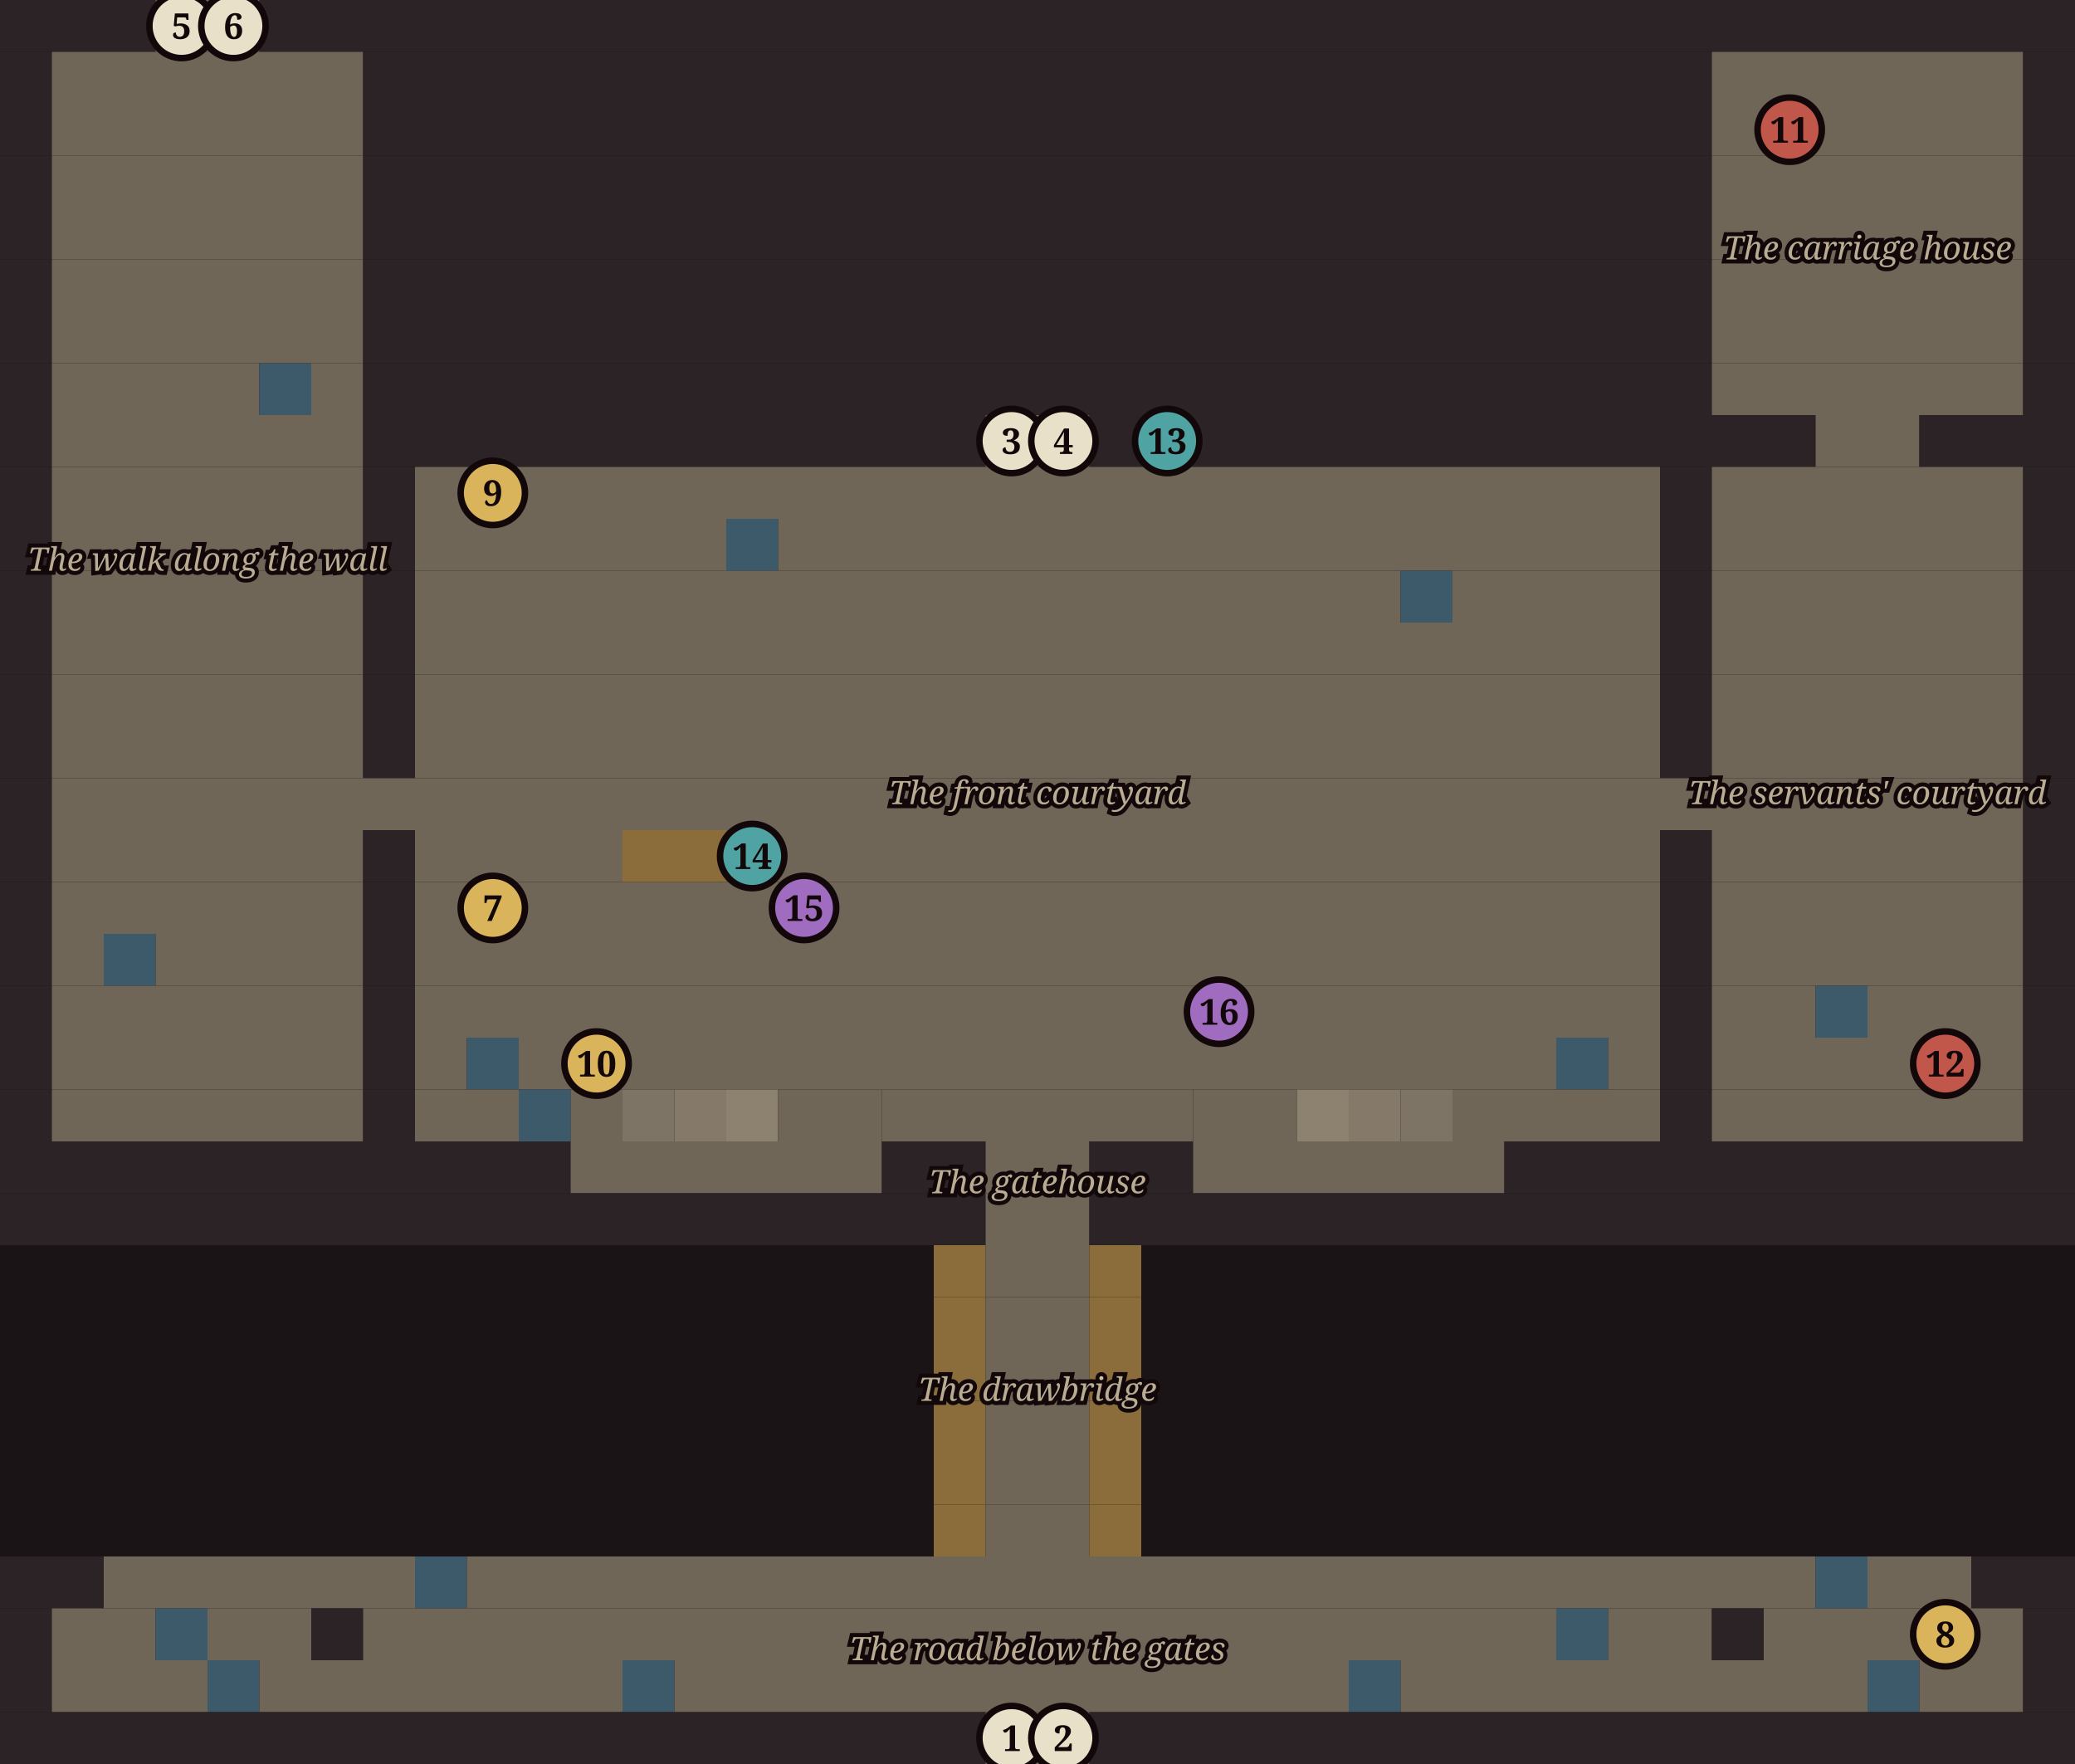
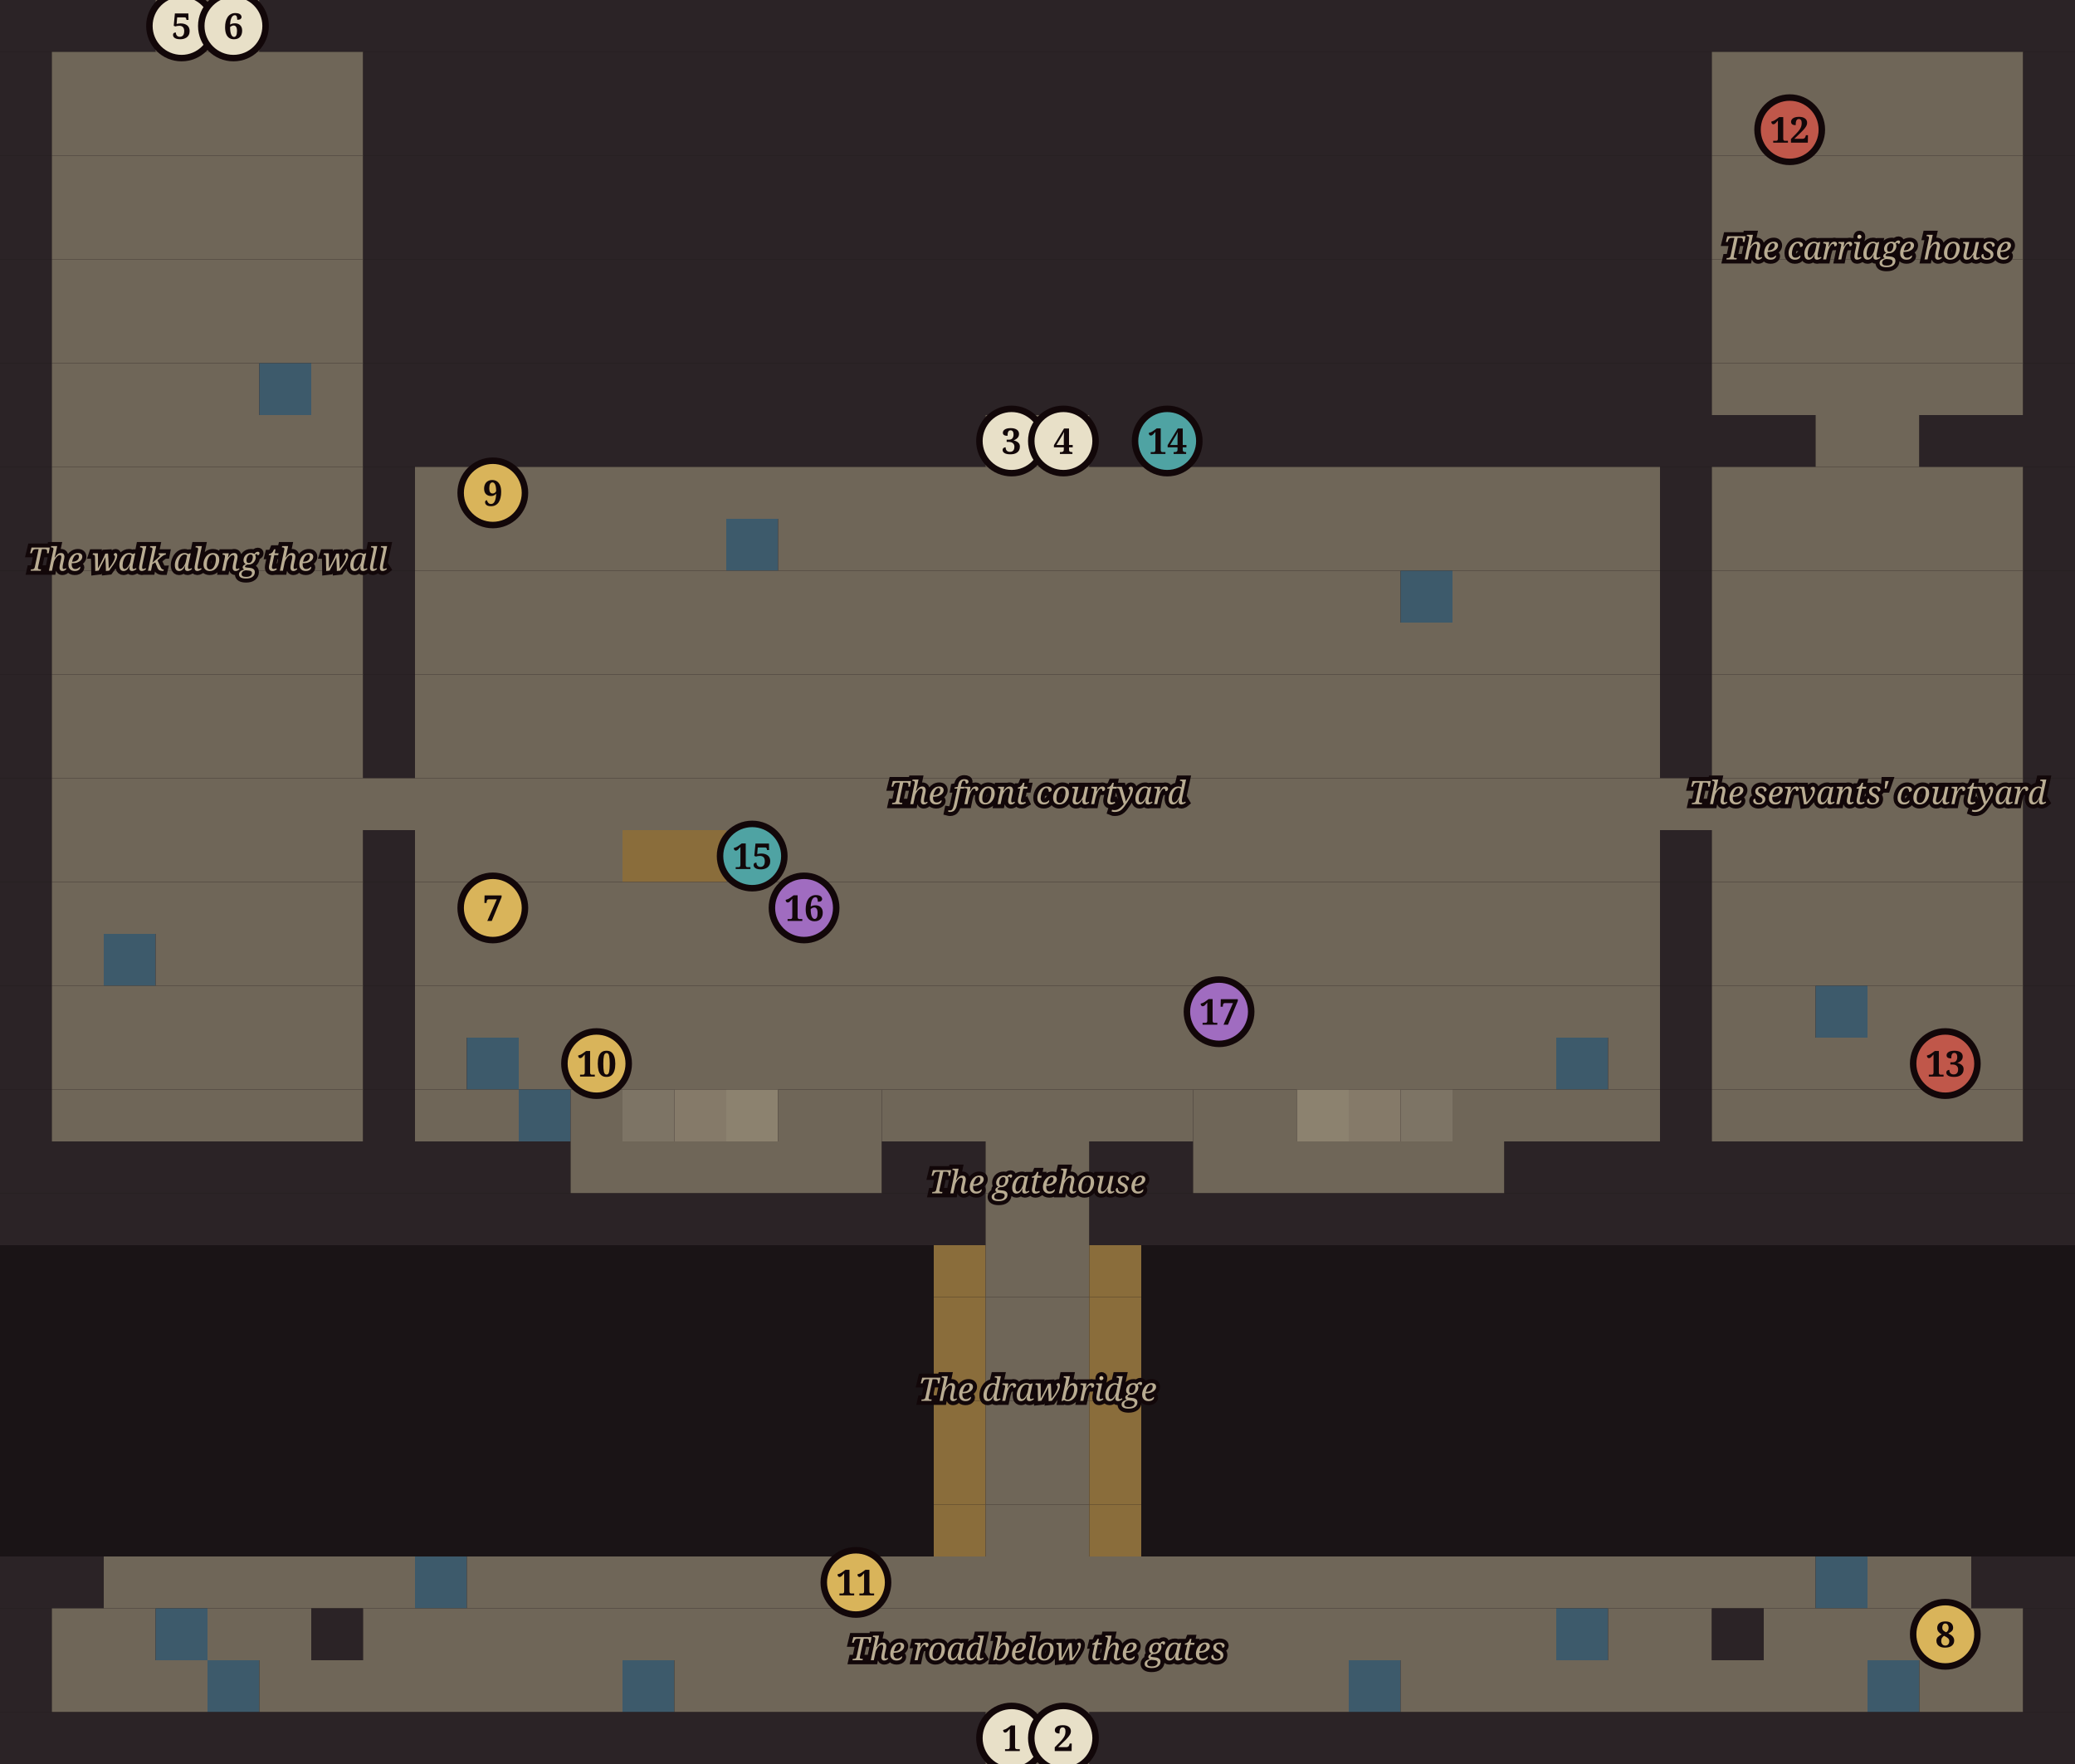
<svg xmlns="http://www.w3.org/2000/svg" viewBox="0 0 640 544" width="640" height="544" font-family="Georgia, serif">
  <rect width="640" height="544" fill="#1a1416" />
  <rect x="0" y="0" width="48" height="16" fill="#2b2326" />
  <rect x="48" y="0" width="32" height="16" fill="#6f6658" />
  <rect x="80" y="0" width="560" height="16" fill="#2b2326" />
  <rect x="0" y="16" width="16" height="16" fill="#2b2326" />
  <rect x="16" y="16" width="96" height="16" fill="#6f6658" />
  <rect x="112" y="16" width="416" height="16" fill="#2b2326" />
  <rect x="528" y="16" width="96" height="16" fill="#6f6658" />
  <rect x="624" y="16" width="16" height="16" fill="#2b2326" />
  <rect x="0" y="32" width="16" height="16" fill="#2b2326" />
  <rect x="16" y="32" width="96" height="16" fill="#6f6658" />
  <rect x="112" y="32" width="416" height="16" fill="#2b2326" />
  <rect x="528" y="32" width="96" height="16" fill="#6f6658" />
  <rect x="624" y="32" width="16" height="16" fill="#2b2326" />
  <rect x="0" y="48" width="16" height="16" fill="#2b2326" />
  <rect x="16" y="48" width="96" height="16" fill="#6f6658" />
  <rect x="112" y="48" width="416" height="16" fill="#2b2326" />
  <rect x="528" y="48" width="96" height="16" fill="#6f6658" />
  <rect x="624" y="48" width="16" height="16" fill="#2b2326" />
  <rect x="0" y="64" width="16" height="16" fill="#2b2326" />
  <rect x="16" y="64" width="96" height="16" fill="#6f6658" />
  <rect x="112" y="64" width="416" height="16" fill="#2b2326" />
  <rect x="528" y="64" width="96" height="16" fill="#6f6658" />
  <rect x="624" y="64" width="16" height="16" fill="#2b2326" />
  <rect x="0" y="80" width="16" height="16" fill="#2b2326" />
  <rect x="16" y="80" width="96" height="16" fill="#6f6658" />
  <rect x="112" y="80" width="416" height="16" fill="#2b2326" />
  <rect x="528" y="80" width="96" height="16" fill="#6f6658" />
  <rect x="624" y="80" width="16" height="16" fill="#2b2326" />
  <rect x="0" y="96" width="16" height="16" fill="#2b2326" />
  <rect x="16" y="96" width="96" height="16" fill="#6f6658" />
  <rect x="112" y="96" width="416" height="16" fill="#2b2326" />
  <rect x="528" y="96" width="96" height="16" fill="#6f6658" />
  <rect x="624" y="96" width="16" height="16" fill="#2b2326" />
  <rect x="0" y="112" width="16" height="16" fill="#2b2326" />
  <rect x="16" y="112" width="64" height="16" fill="#6f6658" />
  <rect x="80" y="112" width="16" height="16" fill="#3d5a6b" />
  <rect x="96" y="112" width="16" height="16" fill="#6f6658" />
  <rect x="112" y="112" width="416" height="16" fill="#2b2326" />
  <rect x="528" y="112" width="96" height="16" fill="#6f6658" />
  <rect x="624" y="112" width="16" height="16" fill="#2b2326" />
  <rect x="0" y="128" width="16" height="16" fill="#2b2326" />
  <rect x="16" y="128" width="96" height="16" fill="#6f6658" />
  <rect x="112" y="128" width="192" height="16" fill="#2b2326" />
  <rect x="304" y="128" width="32" height="16" fill="#6f6658" />
  <rect x="336" y="128" width="224" height="16" fill="#2b2326" />
  <rect x="560" y="128" width="32" height="16" fill="#6f6658" />
  <rect x="592" y="128" width="48" height="16" fill="#2b2326" />
  <rect x="0" y="144" width="16" height="16" fill="#2b2326" />
  <rect x="16" y="144" width="96" height="16" fill="#6f6658" />
  <rect x="112" y="144" width="16" height="16" fill="#2b2326" />
  <rect x="128" y="144" width="384" height="16" fill="#6f6658" />
  <rect x="512" y="144" width="16" height="16" fill="#2b2326" />
  <rect x="528" y="144" width="96" height="16" fill="#6f6658" />
  <rect x="624" y="144" width="16" height="16" fill="#2b2326" />
  <rect x="0" y="160" width="16" height="16" fill="#2b2326" />
  <rect x="16" y="160" width="96" height="16" fill="#6f6658" />
  <rect x="112" y="160" width="16" height="16" fill="#2b2326" />
  <rect x="128" y="160" width="96" height="16" fill="#6f6658" />
  <rect x="224" y="160" width="16" height="16" fill="#3d5a6b" />
  <rect x="240" y="160" width="272" height="16" fill="#6f6658" />
  <rect x="512" y="160" width="16" height="16" fill="#2b2326" />
  <rect x="528" y="160" width="96" height="16" fill="#6f6658" />
  <rect x="624" y="160" width="16" height="16" fill="#2b2326" />
  <rect x="0" y="176" width="16" height="16" fill="#2b2326" />
  <rect x="16" y="176" width="96" height="16" fill="#6f6658" />
  <rect x="112" y="176" width="16" height="16" fill="#2b2326" />
  <rect x="128" y="176" width="304" height="16" fill="#6f6658" />
  <rect x="432" y="176" width="16" height="16" fill="#3d5a6b" />
  <rect x="448" y="176" width="64" height="16" fill="#6f6658" />
  <rect x="512" y="176" width="16" height="16" fill="#2b2326" />
  <rect x="528" y="176" width="96" height="16" fill="#6f6658" />
  <rect x="624" y="176" width="16" height="16" fill="#2b2326" />
  <rect x="0" y="192" width="16" height="16" fill="#2b2326" />
  <rect x="16" y="192" width="96" height="16" fill="#6f6658" />
  <rect x="112" y="192" width="16" height="16" fill="#2b2326" />
  <rect x="128" y="192" width="384" height="16" fill="#6f6658" />
  <rect x="512" y="192" width="16" height="16" fill="#2b2326" />
  <rect x="528" y="192" width="96" height="16" fill="#6f6658" />
  <rect x="624" y="192" width="16" height="16" fill="#2b2326" />
  <rect x="0" y="208" width="16" height="16" fill="#2b2326" />
  <rect x="16" y="208" width="96" height="16" fill="#6f6658" />
  <rect x="112" y="208" width="16" height="16" fill="#2b2326" />
  <rect x="128" y="208" width="384" height="16" fill="#6f6658" />
  <rect x="512" y="208" width="16" height="16" fill="#2b2326" />
  <rect x="528" y="208" width="96" height="16" fill="#6f6658" />
  <rect x="624" y="208" width="16" height="16" fill="#2b2326" />
  <rect x="0" y="224" width="16" height="16" fill="#2b2326" />
  <rect x="16" y="224" width="96" height="16" fill="#6f6658" />
  <rect x="112" y="224" width="16" height="16" fill="#2b2326" />
  <rect x="128" y="224" width="384" height="16" fill="#6f6658" />
  <rect x="512" y="224" width="16" height="16" fill="#2b2326" />
  <rect x="528" y="224" width="96" height="16" fill="#6f6658" />
  <rect x="624" y="224" width="16" height="16" fill="#2b2326" />
  <rect x="0" y="240" width="16" height="16" fill="#2b2326" />
  <rect x="16" y="240" width="608" height="16" fill="#6f6658" />
  <rect x="624" y="240" width="16" height="16" fill="#2b2326" />
  <rect x="0" y="256" width="16" height="16" fill="#2b2326" />
  <rect x="16" y="256" width="96" height="16" fill="#6f6658" />
  <rect x="112" y="256" width="16" height="16" fill="#2b2326" />
  <rect x="128" y="256" width="64" height="16" fill="#6f6658" />
  <rect x="192" y="256" width="32" height="16" fill="#8a6d3b" />
  <rect x="224" y="256" width="288" height="16" fill="#6f6658" />
  <rect x="512" y="256" width="16" height="16" fill="#2b2326" />
  <rect x="528" y="256" width="96" height="16" fill="#6f6658" />
  <rect x="624" y="256" width="16" height="16" fill="#2b2326" />
  <rect x="0" y="272" width="16" height="16" fill="#2b2326" />
  <rect x="16" y="272" width="96" height="16" fill="#6f6658" />
  <rect x="112" y="272" width="16" height="16" fill="#2b2326" />
  <rect x="128" y="272" width="384" height="16" fill="#6f6658" />
  <rect x="512" y="272" width="16" height="16" fill="#2b2326" />
  <rect x="528" y="272" width="96" height="16" fill="#6f6658" />
  <rect x="624" y="272" width="16" height="16" fill="#2b2326" />
  <rect x="0" y="288" width="16" height="16" fill="#2b2326" />
  <rect x="16" y="288" width="16" height="16" fill="#6f6658" />
  <rect x="32" y="288" width="16" height="16" fill="#3d5a6b" />
  <rect x="48" y="288" width="64" height="16" fill="#6f6658" />
  <rect x="112" y="288" width="16" height="16" fill="#2b2326" />
  <rect x="128" y="288" width="384" height="16" fill="#6f6658" />
  <rect x="512" y="288" width="16" height="16" fill="#2b2326" />
  <rect x="528" y="288" width="96" height="16" fill="#6f6658" />
  <rect x="624" y="288" width="16" height="16" fill="#2b2326" />
  <rect x="0" y="304" width="16" height="16" fill="#2b2326" />
  <rect x="16" y="304" width="96" height="16" fill="#6f6658" />
  <rect x="112" y="304" width="16" height="16" fill="#2b2326" />
  <rect x="128" y="304" width="384" height="16" fill="#6f6658" />
  <rect x="512" y="304" width="16" height="16" fill="#2b2326" />
  <rect x="528" y="304" width="32" height="16" fill="#6f6658" />
  <rect x="560" y="304" width="16" height="16" fill="#3d5a6b" />
  <rect x="576" y="304" width="48" height="16" fill="#6f6658" />
  <rect x="624" y="304" width="16" height="16" fill="#2b2326" />
  <rect x="0" y="320" width="16" height="16" fill="#2b2326" />
  <rect x="16" y="320" width="96" height="16" fill="#6f6658" />
  <rect x="112" y="320" width="16" height="16" fill="#2b2326" />
  <rect x="128" y="320" width="16" height="16" fill="#6f6658" />
  <rect x="144" y="320" width="16" height="16" fill="#3d5a6b" />
  <rect x="160" y="320" width="320" height="16" fill="#6f6658" />
  <rect x="480" y="320" width="16" height="16" fill="#3d5a6b" />
  <rect x="496" y="320" width="16" height="16" fill="#6f6658" />
  <rect x="512" y="320" width="16" height="16" fill="#2b2326" />
  <rect x="528" y="320" width="96" height="16" fill="#6f6658" />
  <rect x="624" y="320" width="16" height="16" fill="#2b2326" />
  <rect x="0" y="336" width="16" height="16" fill="#2b2326" />
  <rect x="16" y="336" width="96" height="16" fill="#6f6658" />
  <rect x="112" y="336" width="16" height="16" fill="#2b2326" />
  <rect x="128" y="336" width="32" height="16" fill="#6f6658" />
  <rect x="160" y="336" width="16" height="16" fill="#3d5a6b" />
  <rect x="176" y="336" width="16" height="16" fill="#6f6658" />
  <rect x="192" y="336" width="16" height="16" fill="#7d7465" />
  <rect x="208" y="336" width="16" height="16" fill="#857a69" />
  <rect x="224" y="336" width="16" height="16" fill="#8c826f" />
  <rect x="240" y="336" width="32" height="16" fill="#6f6658" />
  <rect x="272" y="336" width="96" height="16" fill="#6f6658" />
  <rect x="368" y="336" width="32" height="16" fill="#6f6658" />
  <rect x="400" y="336" width="16" height="16" fill="#8c826f" />
  <rect x="416" y="336" width="16" height="16" fill="#857a69" />
  <rect x="432" y="336" width="16" height="16" fill="#7d7465" />
  <rect x="448" y="336" width="64" height="16" fill="#6f6658" />
  <rect x="512" y="336" width="16" height="16" fill="#2b2326" />
  <rect x="528" y="336" width="96" height="16" fill="#6f6658" />
  <rect x="624" y="336" width="16" height="16" fill="#2b2326" />
  <rect x="0" y="352" width="176" height="16" fill="#2b2326" />
  <rect x="176" y="352" width="96" height="16" fill="#6f6658" />
  <rect x="272" y="352" width="32" height="16" fill="#2b2326" />
  <rect x="304" y="352" width="32" height="16" fill="#6f6658" />
  <rect x="336" y="352" width="32" height="16" fill="#2b2326" />
  <rect x="368" y="352" width="96" height="16" fill="#6f6658" />
  <rect x="464" y="352" width="176" height="16" fill="#2b2326" />
  <rect x="0" y="368" width="304" height="16" fill="#2b2326" />
  <rect x="304" y="368" width="32" height="16" fill="#6f6658" />
  <rect x="336" y="368" width="304" height="16" fill="#2b2326" />
  <rect x="288" y="384" width="16" height="16" fill="#8a6d3b" />
  <rect x="304" y="384" width="32" height="16" fill="#6f6658" />
  <rect x="336" y="384" width="16" height="16" fill="#8a6d3b" />
  <rect x="288" y="400" width="16" height="16" fill="#8a6d3b" />
  <rect x="304" y="400" width="32" height="16" fill="#6f6658" />
  <rect x="336" y="400" width="16" height="16" fill="#8a6d3b" />
  <rect x="288" y="416" width="16" height="16" fill="#8a6d3b" />
  <rect x="304" y="416" width="32" height="16" fill="#6f6658" />
  <rect x="336" y="416" width="16" height="16" fill="#8a6d3b" />
  <rect x="288" y="432" width="16" height="16" fill="#8a6d3b" />
  <rect x="304" y="432" width="32" height="16" fill="#6f6658" />
  <rect x="336" y="432" width="16" height="16" fill="#8a6d3b" />
  <rect x="288" y="448" width="16" height="16" fill="#8a6d3b" />
  <rect x="304" y="448" width="32" height="16" fill="#6f6658" />
  <rect x="336" y="448" width="16" height="16" fill="#8a6d3b" />
  <rect x="288" y="464" width="16" height="16" fill="#8a6d3b" />
  <rect x="304" y="464" width="32" height="16" fill="#6f6658" />
  <rect x="336" y="464" width="16" height="16" fill="#8a6d3b" />
  <rect x="0" y="480" width="32" height="16" fill="#2b2326" />
  <rect x="32" y="480" width="96" height="16" fill="#6f6658" />
  <rect x="128" y="480" width="16" height="16" fill="#3d5a6b" />
  <rect x="144" y="480" width="416" height="16" fill="#6f6658" />
  <rect x="560" y="480" width="16" height="16" fill="#3d5a6b" />
  <rect x="576" y="480" width="32" height="16" fill="#6f6658" />
  <rect x="608" y="480" width="32" height="16" fill="#2b2326" />
  <rect x="0" y="496" width="16" height="16" fill="#2b2326" />
  <rect x="16" y="496" width="32" height="16" fill="#6f6658" />
  <rect x="48" y="496" width="16" height="16" fill="#3d5a6b" />
  <rect x="64" y="496" width="32" height="16" fill="#6f6658" />
  <rect x="96" y="496" width="16" height="16" fill="#2b2326" />
  <rect x="112" y="496" width="368" height="16" fill="#6f6658" />
  <rect x="480" y="496" width="16" height="16" fill="#3d5a6b" />
  <rect x="496" y="496" width="32" height="16" fill="#6f6658" />
  <rect x="528" y="496" width="16" height="16" fill="#2b2326" />
  <rect x="544" y="496" width="80" height="16" fill="#6f6658" />
  <rect x="624" y="496" width="16" height="16" fill="#2b2326" />
  <rect x="0" y="512" width="16" height="16" fill="#2b2326" />
  <rect x="16" y="512" width="48" height="16" fill="#6f6658" />
  <rect x="64" y="512" width="16" height="16" fill="#3d5a6b" />
  <rect x="80" y="512" width="112" height="16" fill="#6f6658" />
  <rect x="192" y="512" width="16" height="16" fill="#3d5a6b" />
  <rect x="208" y="512" width="208" height="16" fill="#6f6658" />
  <rect x="416" y="512" width="16" height="16" fill="#3d5a6b" />
  <rect x="432" y="512" width="144" height="16" fill="#6f6658" />
  <rect x="576" y="512" width="16" height="16" fill="#3d5a6b" />
  <rect x="592" y="512" width="32" height="16" fill="#6f6658" />
  <rect x="624" y="512" width="16" height="16" fill="#2b2326" />
  <rect x="0" y="528" width="304" height="16" fill="#2b2326" />
  <rect x="304" y="528" width="32" height="16" fill="#6f6658" />
  <rect x="336" y="528" width="304" height="16" fill="#2b2326" />
  <text x="320.0" y="512.0" font-size="10" text-anchor="middle" fill="#f0e2c0" fill-opacity="0.75" stroke="#120709" stroke-width="2.5" paint-order="stroke" font-style="italic">The road below the gates</text>
  <text x="320.0" y="432.0" font-size="10" text-anchor="middle" fill="#f0e2c0" fill-opacity="0.75" stroke="#120709" stroke-width="2.5" paint-order="stroke" font-style="italic">The drawbridge</text>
  <text x="320.0" y="368.0" font-size="10" text-anchor="middle" fill="#f0e2c0" fill-opacity="0.75" stroke="#120709" stroke-width="2.5" paint-order="stroke" font-style="italic">The gatehouse</text>
  <text x="320.0" y="248.0" font-size="10" text-anchor="middle" fill="#f0e2c0" fill-opacity="0.75" stroke="#120709" stroke-width="2.5" paint-order="stroke" font-style="italic">The front courtyard</text>
  <text x="64.0" y="176.0" font-size="10" text-anchor="middle" fill="#f0e2c0" fill-opacity="0.75" stroke="#120709" stroke-width="2.5" paint-order="stroke" font-style="italic">The walk along the wall</text>
  <text x="576.0" y="248.0" font-size="10" text-anchor="middle" fill="#f0e2c0" fill-opacity="0.75" stroke="#120709" stroke-width="2.5" paint-order="stroke" font-style="italic">The servants' courtyard</text>
  <text x="576.0" y="80.0" font-size="10" text-anchor="middle" fill="#f0e2c0" fill-opacity="0.75" stroke="#120709" stroke-width="2.5" paint-order="stroke" font-style="italic">The carriage house</text>
  <circle cx="312.0" cy="536.0" r="9.92" fill="#e8e0c8" stroke="#120709" stroke-width="2" />
  <text x="312.0" y="540.0" font-size="11" text-anchor="middle" fill="#120709" font-weight="bold">1</text>
  <circle cx="328.0" cy="536.0" r="9.92" fill="#e8e0c8" stroke="#120709" stroke-width="2" />
  <text x="328.0" y="540.0" font-size="11" text-anchor="middle" fill="#120709" font-weight="bold">2</text>
  <circle cx="312.0" cy="136.0" r="9.92" fill="#e8e0c8" stroke="#120709" stroke-width="2" />
  <text x="312.0" y="140.0" font-size="11" text-anchor="middle" fill="#120709" font-weight="bold">3</text>
  <circle cx="328.0" cy="136.0" r="9.92" fill="#e8e0c8" stroke="#120709" stroke-width="2" />
  <text x="328.0" y="140.0" font-size="11" text-anchor="middle" fill="#120709" font-weight="bold">4</text>
  <circle cx="56.0" cy="8.0" r="9.92" fill="#e8e0c8" stroke="#120709" stroke-width="2" />
  <text x="56.0" y="12.0" font-size="11" text-anchor="middle" fill="#120709" font-weight="bold">5</text>
  <circle cx="72.0" cy="8.0" r="9.92" fill="#e8e0c8" stroke="#120709" stroke-width="2" />
  <text x="72.0" y="12.0" font-size="11" text-anchor="middle" fill="#120709" font-weight="bold">6</text>
  <circle cx="152.0" cy="280.0" r="9.92" fill="#d9b45a" stroke="#120709" stroke-width="2" />
  <text x="152.0" y="284.0" font-size="11" text-anchor="middle" fill="#120709" font-weight="bold">7</text>
  <circle cx="600.0" cy="504.0" r="9.92" fill="#d9b45a" stroke="#120709" stroke-width="2" />
  <text x="600.0" y="508.0" font-size="11" text-anchor="middle" fill="#120709" font-weight="bold">8</text>
  <circle cx="152.0" cy="152.0" r="9.92" fill="#d9b45a" stroke="#120709" stroke-width="2" />
  <text x="152.0" y="156.0" font-size="11" text-anchor="middle" fill="#120709" font-weight="bold">9</text>
  <circle cx="184.0" cy="328.0" r="9.92" fill="#d9b45a" stroke="#120709" stroke-width="2" />
  <text x="184.0" y="332.0" font-size="11" text-anchor="middle" fill="#120709" font-weight="bold">10</text>
+   <circle cx="264.0" cy="488.0" r="9.92" fill="#d9b45a" stroke="#120709" stroke-width="2" />
+   <text x="264.0" y="492.0" font-size="11" text-anchor="middle" fill="#120709" font-weight="bold">11</text>
  <circle cx="552.0" cy="40.0" r="9.92" fill="#c0574a" stroke="#120709" stroke-width="2" />
-   <text x="552.0" y="44.0" font-size="11" text-anchor="middle" fill="#120709" font-weight="bold">11</text>
+   <text x="552.0" y="44.0" font-size="11" text-anchor="middle" fill="#120709" font-weight="bold">12</text>
  <circle cx="600.0" cy="328.0" r="9.92" fill="#c0574a" stroke="#120709" stroke-width="2" />
-   <text x="600.0" y="332.0" font-size="11" text-anchor="middle" fill="#120709" font-weight="bold">12</text>
+   <text x="600.0" y="332.0" font-size="11" text-anchor="middle" fill="#120709" font-weight="bold">13</text>
  <circle cx="360.0" cy="136.0" r="9.92" fill="#4fa3a3" stroke="#120709" stroke-width="2" />
-   <text x="360.0" y="140.0" font-size="11" text-anchor="middle" fill="#120709" font-weight="bold">13</text>
+   <text x="360.0" y="140.0" font-size="11" text-anchor="middle" fill="#120709" font-weight="bold">14</text>
  <circle cx="232.0" cy="264.0" r="9.92" fill="#4fa3a3" stroke="#120709" stroke-width="2" />
-   <text x="232.0" y="268.0" font-size="11" text-anchor="middle" fill="#120709" font-weight="bold">14</text>
+   <text x="232.0" y="268.0" font-size="11" text-anchor="middle" fill="#120709" font-weight="bold">15</text>
  <circle cx="248.0" cy="280.0" r="9.92" fill="#a06cc0" stroke="#120709" stroke-width="2" />
-   <text x="248.0" y="284.0" font-size="11" text-anchor="middle" fill="#120709" font-weight="bold">15</text>
+   <text x="248.0" y="284.0" font-size="11" text-anchor="middle" fill="#120709" font-weight="bold">16</text>
  <circle cx="376.0" cy="312.0" r="9.92" fill="#a06cc0" stroke="#120709" stroke-width="2" />
-   <text x="376.0" y="316.0" font-size="11" text-anchor="middle" fill="#120709" font-weight="bold">16</text>
+   <text x="376.0" y="316.0" font-size="11" text-anchor="middle" fill="#120709" font-weight="bold">17</text>
</svg>
